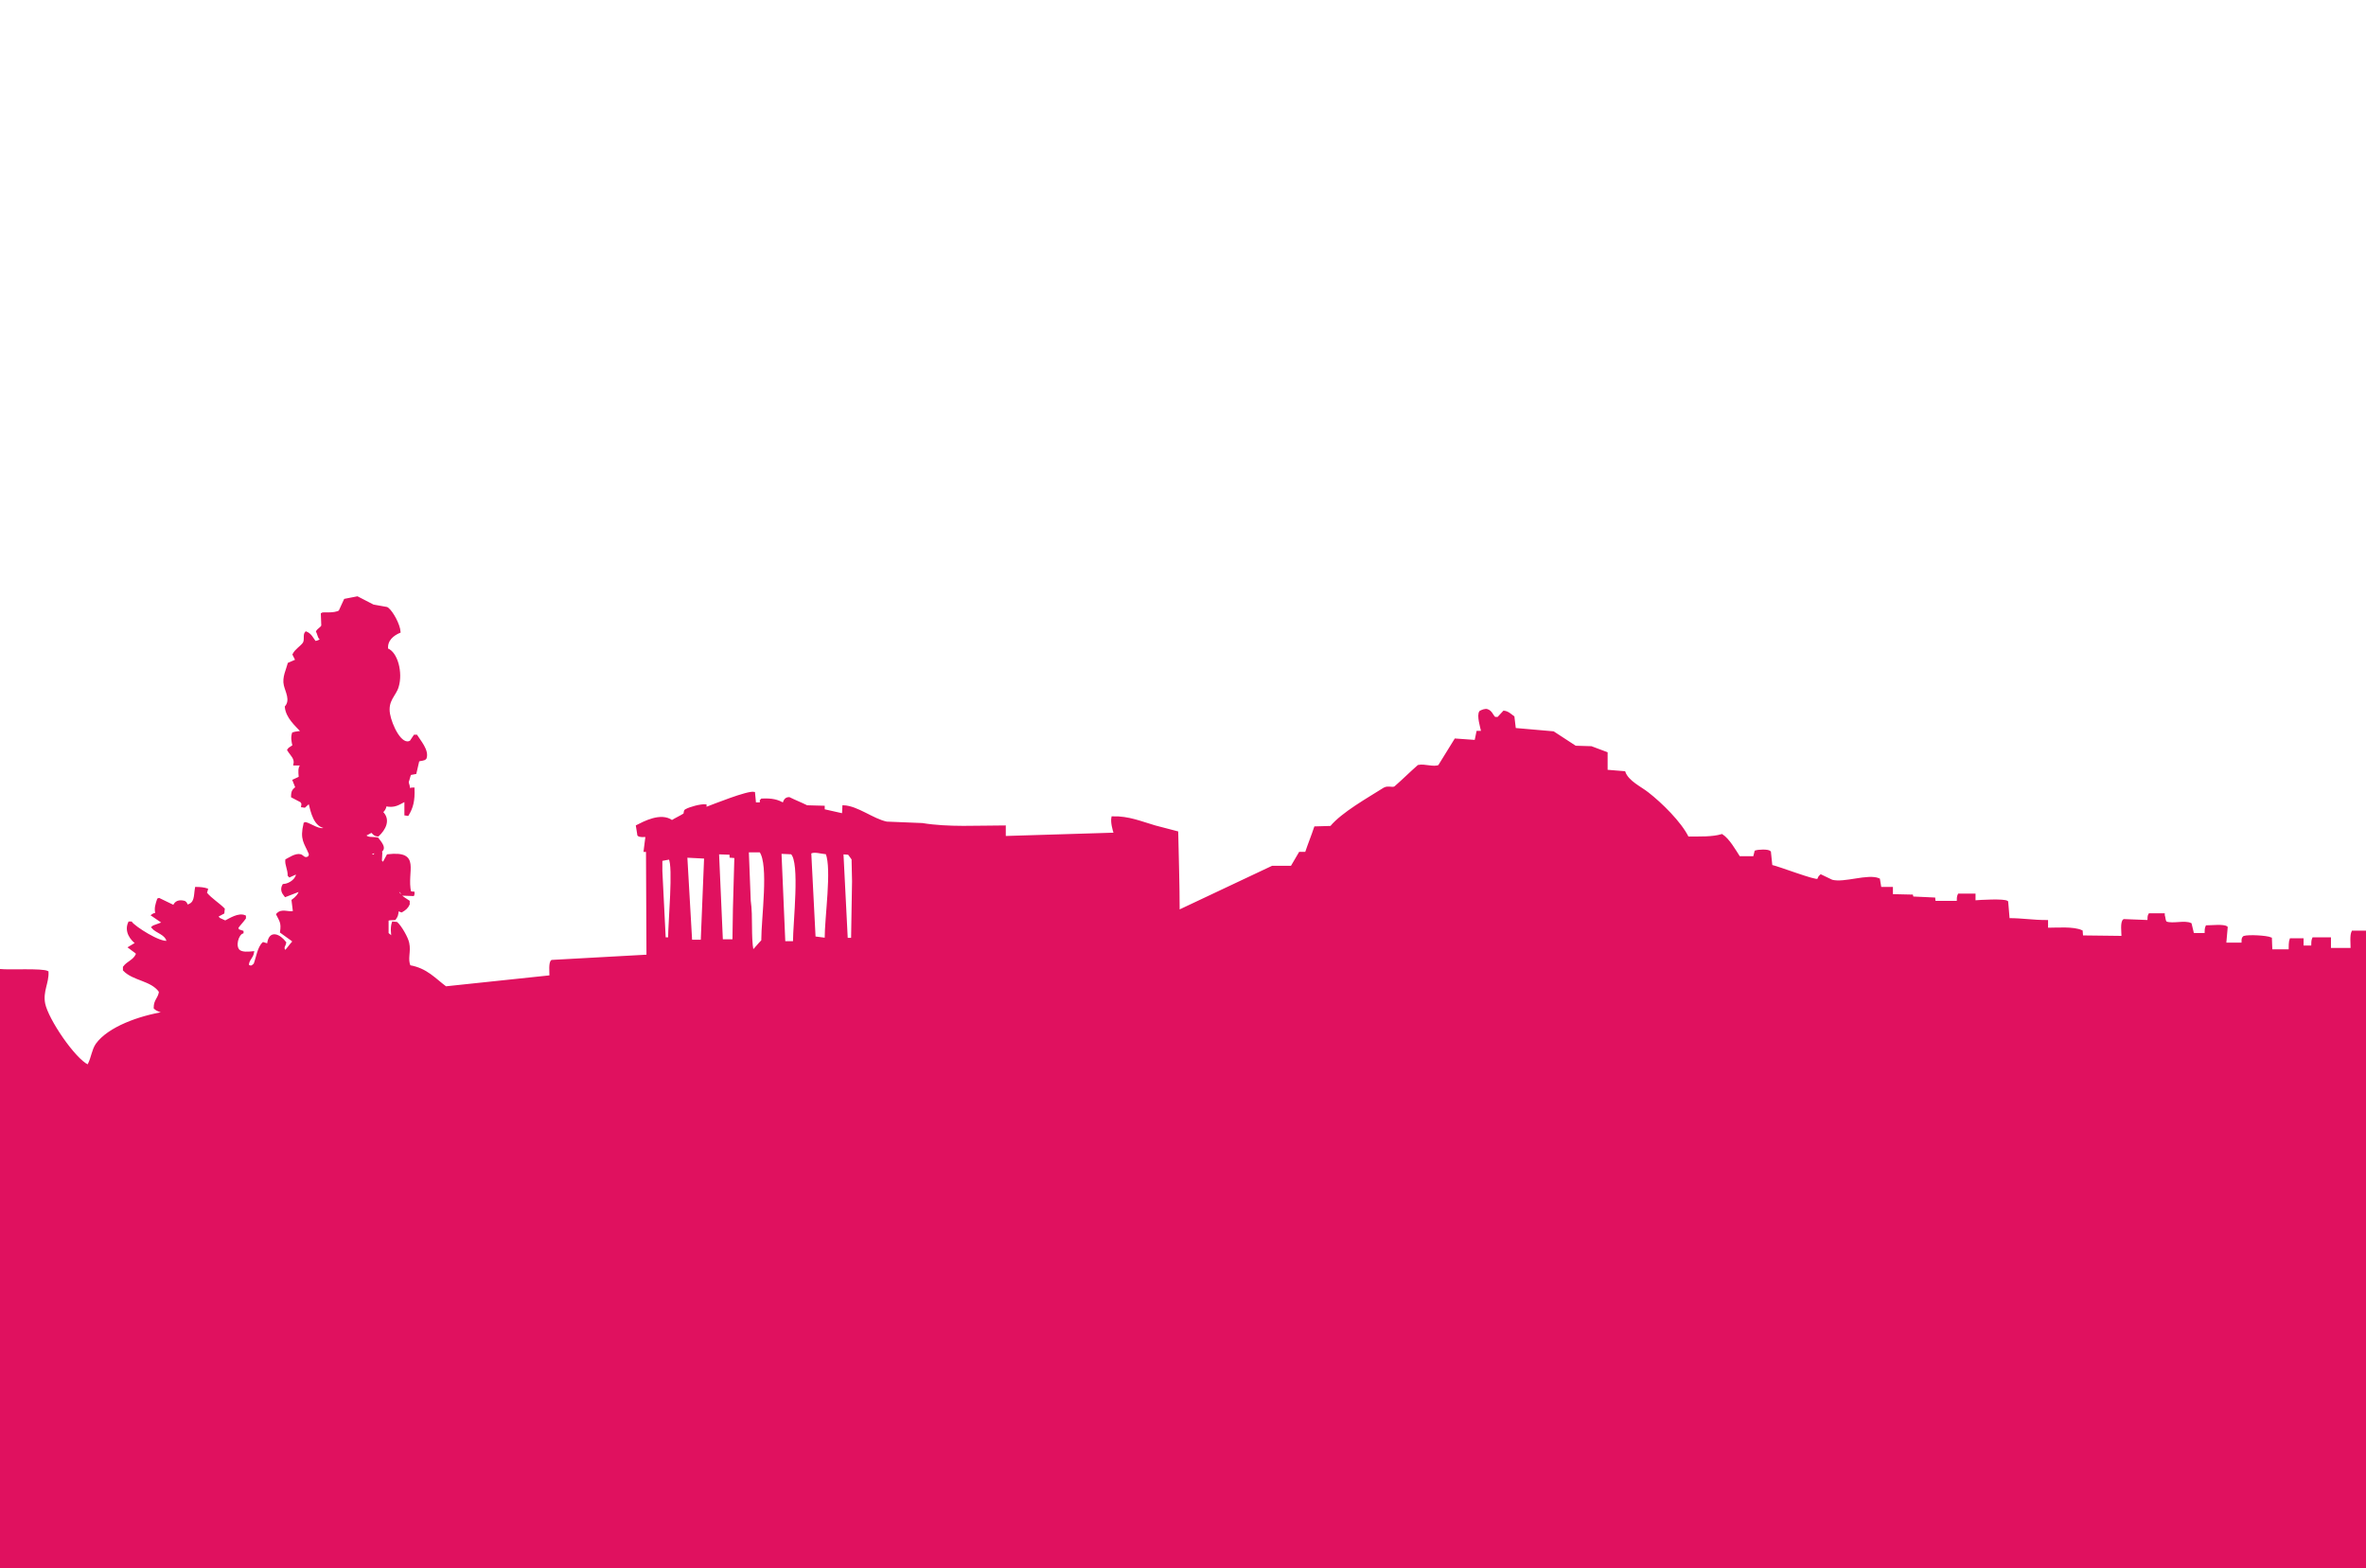
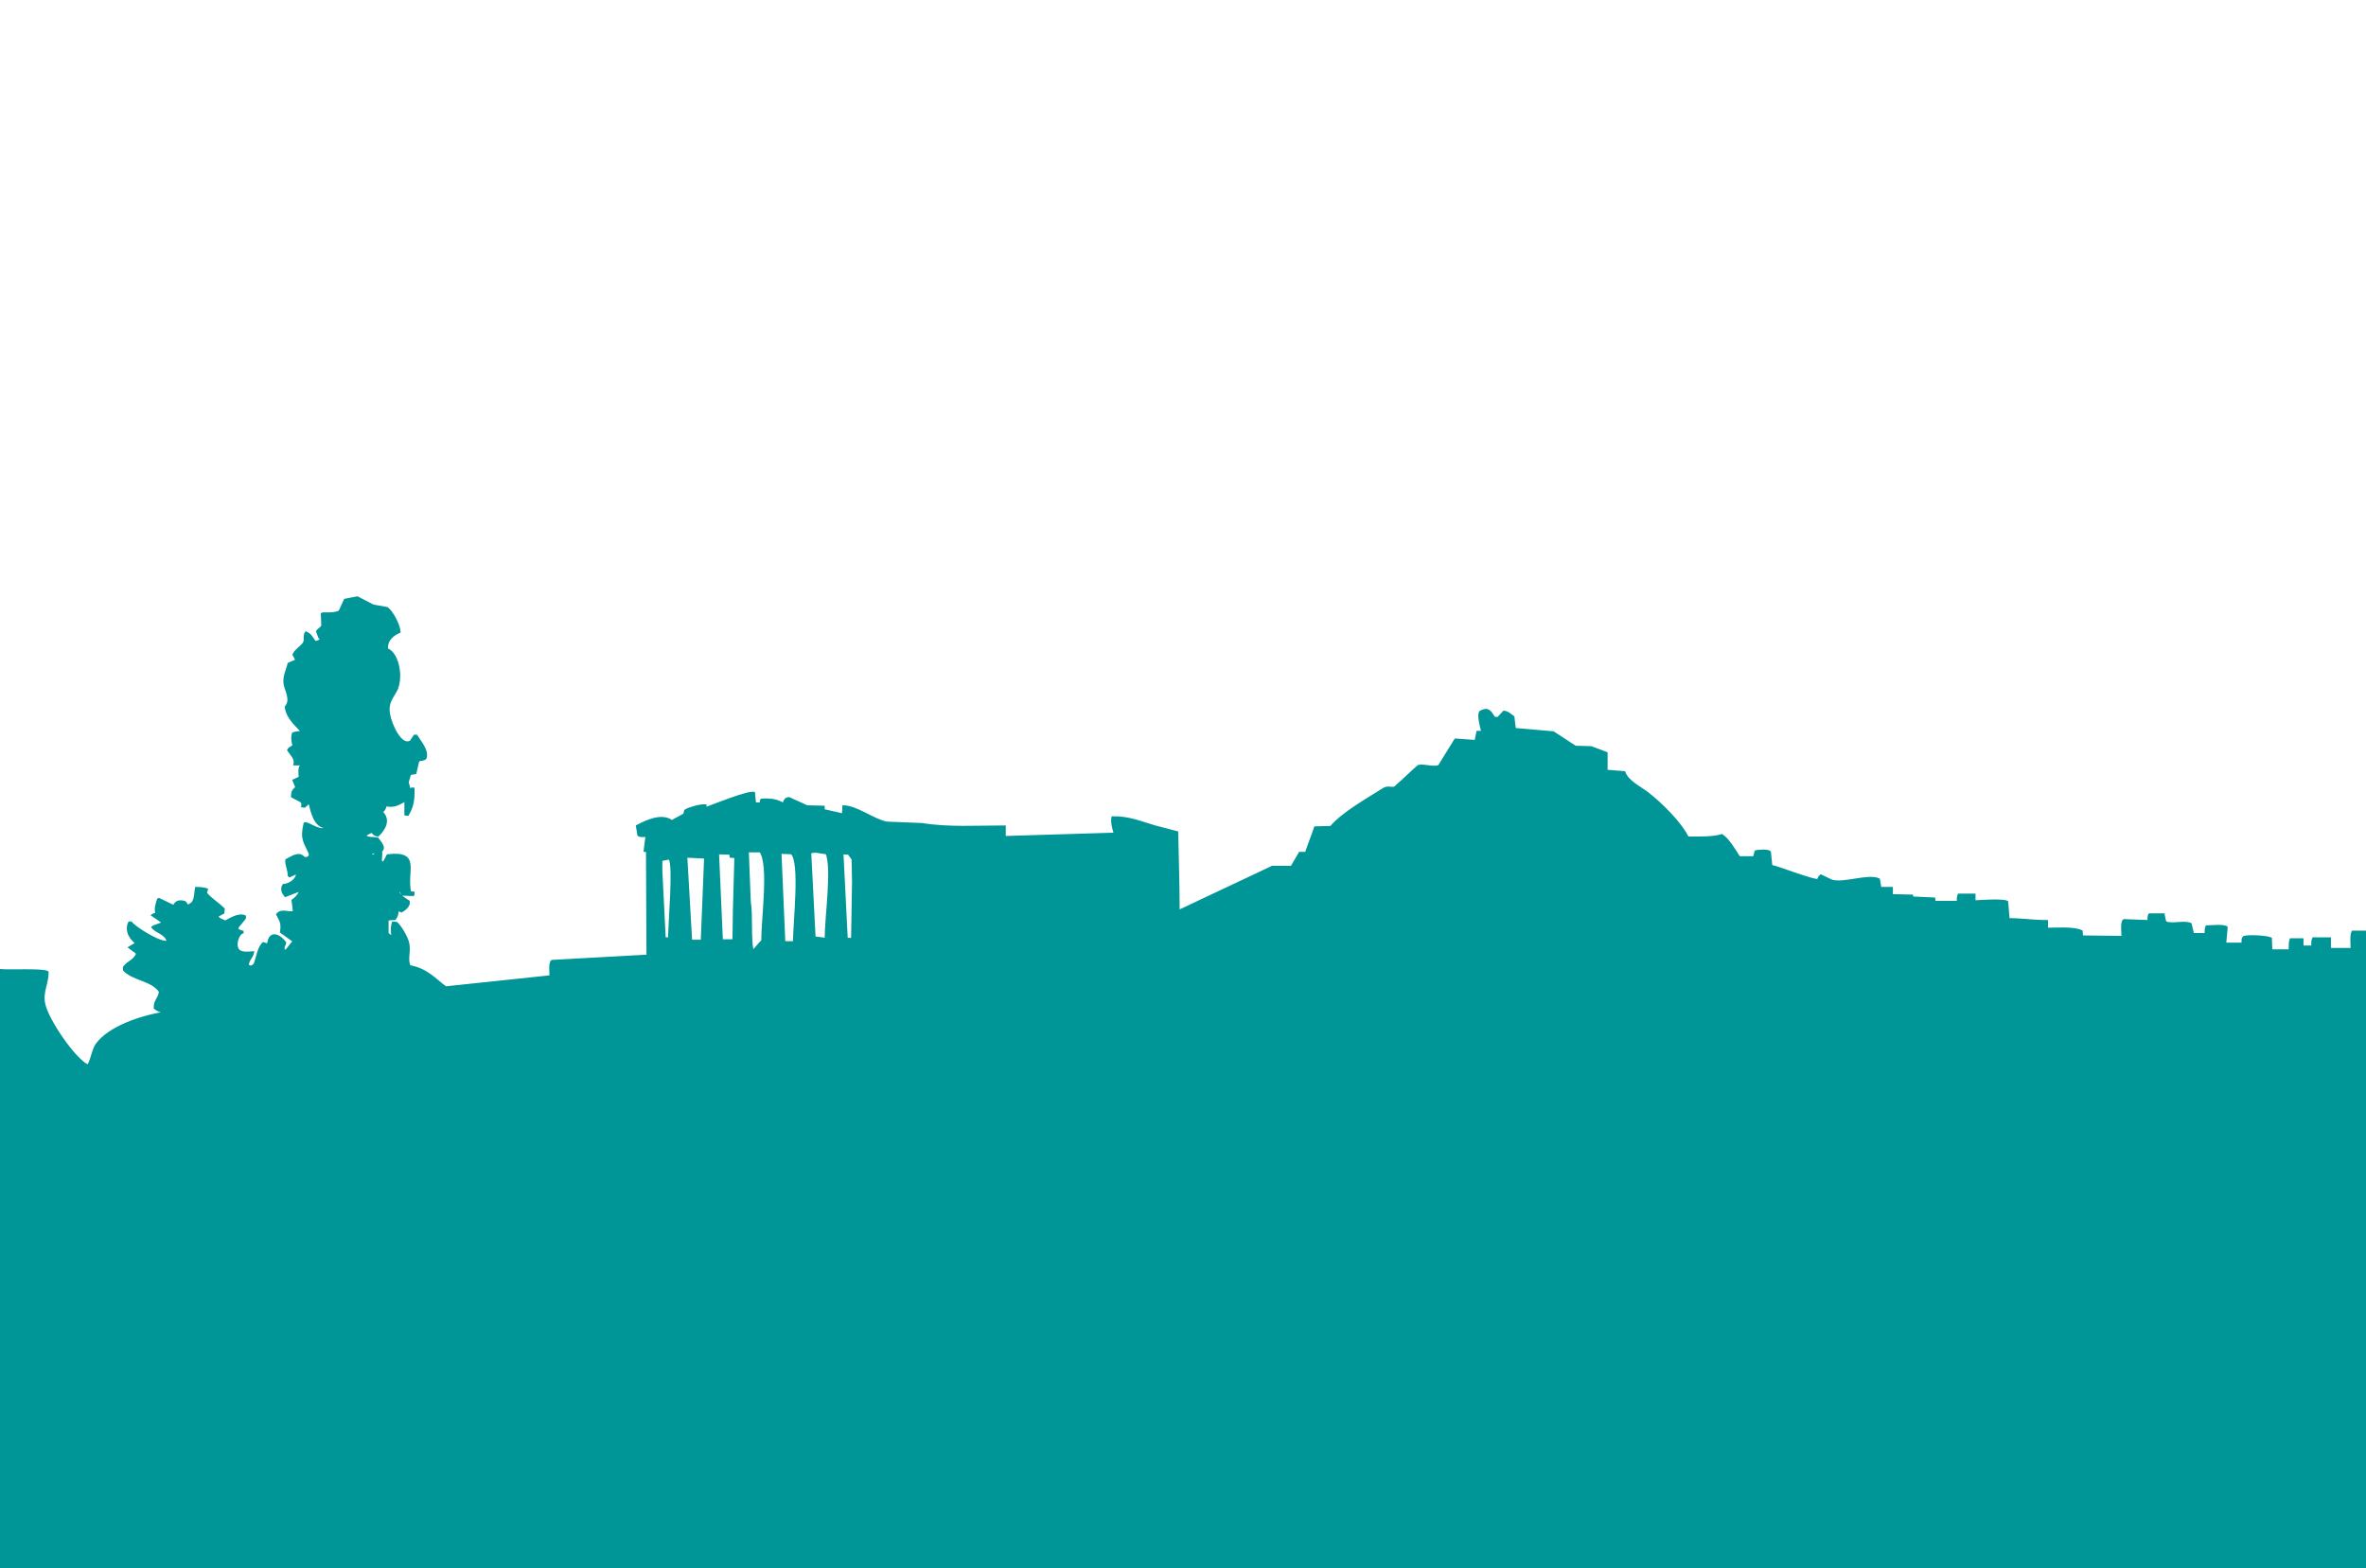
- <svg xmlns="http://www.w3.org/2000/svg" viewBox="0 0 1200 795" version="1.1">
-   <g id="Artboard" stroke="none" stroke-width="1" fill="none" fill-rule="evenodd">
-     <g id="athens" transform="translate(0, 303)" fill="rgb(224, 17, 95)" fill-rule="nonzero" stroke="rgb(224, 17, 95)">
-       <path d="M209.744,96.955 C209.988,103.289 209.013,106.699 206.821,110.353 C206.821,110.353 206.577,110.353 206.577,110.353 C206.334,110.353 205.847,110.11 205.603,110.11 C205.603,107.917 205.603,105.725 205.603,103.532 C205.359,103.532 205.359,103.289 205.116,103.289 C202.192,104.75 200.244,106.456 195.615,105.481 C195.371,107.186 194.641,108.161 193.666,108.892 C197.808,112.789 195.128,117.661 191.717,120.828 C189.769,120.585 189.525,119.854 188.551,118.879 C187.333,119.367 186.358,120.097 185.14,120.585 C186.114,122.533 188.794,121.803 191.474,122.29 C192.692,123.995 196.346,127.649 192.448,129.111 C190.987,129.598 189.038,129.111 188.063,129.842 C188.307,130.329 188.794,130.816 189.038,131.303 C190.256,130.329 190.743,129.598 192.935,129.354 C193.179,129.354 193.179,129.598 193.423,129.598 C193.423,131.06 193.179,132.278 193.179,133.739 C193.423,133.983 193.91,134.47 194.153,134.714 C194.397,134.714 194.397,134.47 194.641,134.47 C195.371,133.252 195.859,132.034 196.59,130.816 C213.398,128.867 205.603,138.855 208.039,149.574 C208.526,149.574 209.257,149.817 209.744,149.817 C209.744,150.061 209.744,150.305 209.744,150.548 C209.744,150.792 209.501,150.792 209.501,151.035 C207.552,151.035 205.847,150.792 203.898,150.792 C203.654,149.086 202.436,148.843 201.218,148.112 C202.68,151.523 204.385,152.253 207.308,154.202 C207.308,154.689 207.308,155.177 207.308,155.664 C206.577,157.369 205.359,158.343 203.654,159.318 C202.923,159.074 202.436,158.831 201.705,158.587 C201.705,160.78 201.218,161.998 200.244,163.216 C199.026,163.216 197.077,163.216 196.59,163.703 C196.59,165.895 196.59,168.331 196.59,170.524 C197.564,171.255 198.295,171.985 199.269,172.716 C198.538,170.524 198.538,166.87 199.269,164.921 C200,164.921 200.487,165.164 201.218,165.164 C203.167,166.87 206.577,172.716 207.065,175.396 C208.039,179.781 206.09,183.435 207.795,187.089 C216.322,188.551 220.463,193.666 226.066,197.808 C243.849,195.859 261.389,194.153 279.172,192.205 C279.172,190.012 278.685,185.384 279.903,184.409 C295.981,183.435 312.302,182.704 328.38,181.73 C328.38,163.946 328.136,146.407 328.136,128.624 C327.649,128.624 327.406,128.624 326.918,128.624 C327.162,126.188 327.649,123.508 327.893,121.072 C326.431,121.072 324.482,121.315 323.752,120.585 C323.508,119.123 323.264,117.418 323.021,115.956 C326.431,114.251 335.201,109.379 340.804,113.52 C342.753,112.302 344.945,111.328 346.894,110.11 C347.625,109.379 346.894,108.404 347.868,107.917 C350.061,106.699 355.42,105.238 357.856,105.481 C357.856,105.968 357.856,106.456 357.856,106.943 C361.754,105.481 379.294,98.417 382.46,99.147 C382.704,100.853 382.704,102.801 382.948,104.507 C383.922,104.507 384.896,104.507 385.871,104.507 C385.871,104.019 385.871,103.532 385.871,103.045 C386.114,102.801 386.114,102.801 386.358,102.558 C391.717,102.314 394.397,103.045 397.32,104.75 C397.808,103.289 398.295,101.827 400.244,101.827 C403.167,103.289 406.334,104.507 409.257,105.968 C412.18,105.968 414.86,106.212 417.783,106.212 C417.783,106.699 417.783,107.43 417.783,107.917 C420.95,108.648 424.361,109.379 427.527,110.11 C427.527,108.648 427.771,107.43 427.771,105.968 C434.836,106.212 442.631,112.789 449.695,114.251 C455.786,114.495 461.632,114.738 467.722,114.982 C481.121,117.174 495.737,116.2 509.622,116.2 C509.622,117.905 509.622,119.854 509.622,121.559 C528.136,121.072 546.894,120.341 565.408,119.854 C564.677,117.661 563.703,114.007 564.19,111.571 C572.473,111.328 579.05,114.251 585.871,116.2 C589.525,117.174 593.423,118.149 597.077,119.123 C597.32,131.547 597.808,145.676 597.808,159.074 C613.642,151.523 629.476,144.214 645.311,136.663 C648.477,136.663 651.888,136.663 655.055,136.663 C656.516,134.227 657.734,132.034 659.196,129.598 C660.171,129.598 661.389,129.598 662.363,129.598 C663.825,125.213 665.53,121.072 666.991,116.687 C669.671,116.687 672.351,116.443 675.03,116.443 C680.877,109.379 694.032,102.071 702.071,96.955 C704.263,95.737 706.699,97.442 707.917,95.981 C711.815,92.57 715.469,88.916 719.367,85.505 C722.533,84.775 726.918,86.724 729.842,85.505 C732.521,81.121 735.445,76.492 738.124,72.107 C741.535,72.351 744.945,72.594 748.356,72.838 C748.599,71.376 749.086,69.671 749.33,68.21 C750.061,68.21 751.035,68.21 751.766,68.21 C751.279,66.017 749.33,59.683 750.792,57.978 C751.766,57.491 753.471,56.76 754.446,57.247 C756.395,57.978 756.638,59.683 758.1,61.145 C758.587,61.145 759.318,61.145 759.805,61.145 C760.78,60.171 761.754,58.952 762.728,57.978 C764.921,58.222 766.139,59.683 767.6,60.658 C767.844,62.607 768.088,64.799 768.331,66.748 C774.909,67.235 781.242,67.966 787.82,68.453 C791.474,70.889 795.371,73.325 799.026,75.761 C801.705,75.761 804.385,76.005 807.065,76.005 C809.744,76.979 812.18,77.954 814.86,78.928 C814.86,81.851 814.86,85.018 814.86,87.942 C817.783,88.185 820.95,88.429 823.873,88.672 C825.579,93.544 832.156,96.468 835.81,99.391 C842.387,104.507 852.375,114.251 856.029,121.803 C862.119,121.803 868.453,122.046 873.325,120.585 C876.736,122.777 879.903,128.38 882.095,131.79 C884.531,131.79 887.211,131.79 889.647,131.79 C889.89,130.816 890.134,129.842 890.378,128.867 C891.839,128.38 896.711,128.136 897.686,129.111 C897.929,131.547 898.173,133.739 898.417,136.175 C902.071,136.906 920.828,144.214 922.046,143.24 C922.533,142.509 922.533,141.778 923.264,141.291 C923.264,141.291 923.508,141.048 923.508,141.048 C925.457,142.022 927.162,142.753 929.111,143.727 C935.445,145.432 947.381,140.56 952.984,142.996 C953.228,144.458 953.471,145.92 953.715,147.381 C955.664,147.381 957.613,147.381 959.562,147.381 C959.562,148.599 959.562,149.817 959.562,151.035 C962.972,151.035 966.382,151.279 969.793,151.279 C970.037,152.253 969.793,151.766 970.28,152.253 C973.934,152.497 977.345,152.497 980.999,152.741 C980.999,153.228 981.242,153.959 981.242,154.446 C985.14,154.446 989.038,154.446 992.935,154.446 C992.935,152.984 992.935,151.766 993.423,150.792 C996.102,150.792 998.782,150.792 1001.462,150.792 C1001.462,152.01 1001.462,152.984 1001.462,154.202 C1004.141,153.959 1016.565,153.228 1018.027,154.446 C1018.27,157.369 1018.514,160.292 1018.758,163.216 C1026.066,163.216 1030.694,164.19 1038.246,164.19 C1038.246,165.408 1038.246,166.87 1038.246,168.088 C1043.362,168.088 1051.644,167.357 1055.786,169.306 C1055.786,170.28 1056.029,171.011 1056.029,171.985 C1062.85,171.985 1069.671,172.229 1076.492,172.229 C1076.492,170.037 1075.761,164.677 1077.223,163.703 C1081.364,163.946 1085.505,163.946 1089.647,164.19 C1089.647,162.728 1089.647,161.51 1090.134,160.78 C1092.57,160.78 1095.006,160.78 1097.442,160.78 C1097.442,161.023 1097.442,161.023 1097.442,161.267 C1097.929,162.485 1097.686,164.19 1098.66,164.921 C1102.071,166.139 1107.917,164.19 1111.084,165.652 C1111.571,167.357 1111.815,169.062 1112.302,170.767 C1114.495,170.767 1116.443,170.767 1118.636,170.767 C1118.636,169.306 1118.636,167.844 1119.123,166.87 C1121.559,166.87 1127.893,166.139 1129.354,167.357 C1129.111,170.037 1128.867,172.96 1128.624,175.639 C1131.547,175.639 1134.47,175.639 1137.393,175.639 C1137.393,174.178 1137.15,172.96 1138.124,172.229 C1140.56,171.498 1149.574,171.985 1151.766,172.96 C1151.766,174.909 1152.01,177.101 1152.01,179.05 C1155.177,179.05 1158.1,179.05 1161.267,179.05 C1161.267,177.101 1161.267,174.665 1161.754,173.447 C1163.703,173.447 1165.895,173.447 1167.844,173.447 C1167.844,174.665 1167.844,175.883 1167.844,177.101 C1169.549,177.101 1171.011,177.101 1172.716,177.101 C1172.716,175.396 1172.716,173.934 1173.203,172.96 C1176.127,172.96 1178.806,172.96 1181.73,172.96 C1181.73,174.665 1181.73,176.614 1181.73,178.319 C1185.384,178.319 1189.038,178.319 1192.692,178.319 C1192.692,175.639 1192.205,171.498 1193.179,169.549 C1195.371,169.549 1197.808,169.549 1200,169.549 C1200,276.979 1200,384.653 1200,492.083 C800,492.083 400,492.083 0,492.083 C0,390.987 0,290.134 0,189.038 C5.116,189.525 21.437,188.551 24.117,190.012 C24.361,195.615 21.194,199.756 22.412,206.09 C24.117,214.373 37.759,234.348 44.58,237.515 C44.823,237.272 44.823,237.028 45.067,236.784 C46.772,233.374 47.016,229.72 48.965,226.797 C55.055,218.27 70.889,212.667 83.313,210.719 C81.364,209.744 79.903,209.744 78.441,208.283 C78.441,204.141 80.633,203.654 81.121,200 C76.979,193.91 67.722,194.153 62.85,189.038 C62.85,188.551 62.85,188.063 62.85,187.576 C64.799,184.896 67.966,184.409 69.428,180.999 C69.428,180.755 69.184,180.512 69.184,180.268 C67.966,179.294 66.748,178.563 65.53,177.588 C66.748,176.857 67.966,176.127 69.184,175.396 C66.748,173.691 63.337,169.549 65.53,164.921 C65.773,164.921 66.261,164.921 66.504,164.921 C68.21,167.357 81.121,175.639 85.018,174.665 C84.287,170.524 79.415,170.037 77.223,167.357 C77.467,167.113 77.71,167.113 77.954,166.87 C79.415,166.382 81.121,165.652 82.582,165.164 C82.582,165.164 82.582,164.921 82.582,164.921 C80.877,163.703 78.928,162.485 77.223,161.267 C77.954,160.78 78.197,160.536 79.415,160.536 C78.441,158.1 79.415,155.42 80.146,153.228 C80.39,153.228 80.39,152.984 80.633,152.984 C83.069,154.202 85.749,155.42 88.185,156.638 C88.916,154.446 90.865,153.715 93.544,154.446 C94.275,154.933 94.519,155.177 94.762,156.395 C99.391,155.42 98.66,151.523 99.391,147.381 C101.583,147.381 103.532,147.625 104.994,148.112 C104.75,149.33 104.507,149.086 104.507,150.061 C107.186,153.228 110.597,155.177 113.52,158.1 C113.52,158.831 113.276,159.318 113.276,160.049 C112.302,160.536 111.084,161.267 110.11,161.754 C110.353,162.241 110.84,162.485 111.084,162.972 C112.058,163.459 113.276,163.946 114.251,164.434 C116.687,163.216 121.072,160.292 124.239,161.754 C124.239,161.998 124.239,162.485 124.239,162.728 C123.021,164.434 121.559,165.895 120.341,167.6 C120.585,168.088 120.585,168.331 120.828,168.819 C121.559,169.062 122.29,169.306 123.021,169.549 C123.021,169.793 123.021,169.793 123.021,170.037 C120.585,170.767 118.636,177.101 121.315,179.294 C123.021,180.512 125.7,180.268 128.38,180.024 C127.893,182.948 125.944,183.435 125.7,186.602 C125.944,186.845 126.188,186.845 126.431,187.089 C127.893,187.576 128.136,186.845 129.111,186.114 C130.329,182.948 131.06,177.588 133.496,175.396 C134.227,175.639 135.201,175.883 135.932,176.127 C136.663,168.575 142.022,171.498 144.702,175.152 C144.458,176.614 143.484,177.101 143.971,178.563 C144.214,178.806 144.214,179.294 144.458,179.537 C144.458,179.537 144.702,179.537 144.702,179.537 C146.163,178.076 147.138,176.37 148.599,174.909 C148.599,174.665 148.599,174.421 148.599,174.178 C146.65,172.716 144.458,171.255 142.509,169.793 C143.24,165.164 142.266,164.19 140.56,160.78 C142.996,158.1 145.92,160.292 149.086,159.562 C148.843,157.613 148.599,155.664 148.356,153.715 C150.061,152.497 151.766,150.792 152.253,148.599 C149.817,149.574 147.138,150.548 144.702,151.523 C144.458,151.279 144.458,151.035 144.214,150.792 C142.996,149.33 142.753,147.625 143.727,145.92 C147.381,145.676 151.035,142.509 150.548,139.829 C149.33,140.317 148.112,141.048 146.894,141.535 C146.65,141.291 146.65,141.291 146.407,141.048 C146.407,137.881 144.945,135.688 145.189,133.252 C146.65,132.521 150.061,130.085 152.497,130.816 C153.715,131.303 154.202,132.765 156.151,132.034 C156.882,131.547 157.125,131.303 157.125,130.085 C154.689,124.239 152.497,123.021 154.446,114.738 C154.689,114.738 154.689,114.495 154.933,114.495 C157.369,114.982 162.728,119.123 165.164,116.931 C165.164,116.931 165.164,116.687 165.164,116.687 C159.562,116.2 158.1,108.892 156.882,104.019 C156.151,104.75 155.177,105.481 154.446,106.212 C153.959,106.212 153.715,105.968 153.228,105.968 C153.471,104.263 153.471,104.75 152.741,103.532 C151.279,102.801 149.574,101.827 148.112,101.096 C148.112,98.173 148.843,97.686 150.305,96.468 C149.817,95.25 149.33,94.032 148.843,92.814 C149.817,92.326 151.035,91.839 152.01,91.352 C151.766,87.942 151.523,86.724 152.984,84.775 C151.766,84.775 150.548,84.775 149.33,84.775 C150.061,81.608 147.625,79.903 146.163,77.467 C146.407,77.223 146.407,76.979 146.65,76.736 C147.381,76.248 148.112,75.761 148.843,75.274 C148.356,73.325 147.868,71.133 148.599,68.94 C150.061,68.453 151.523,68.453 152.984,68.21 C152.984,68.21 152.984,67.966 152.984,67.966 C150.061,64.799 145.432,60.901 144.945,55.542 C147.868,52.132 145.189,47.747 144.458,44.58 C143.484,40.682 145.676,36.541 146.407,33.618 C147.625,33.13 149.086,32.4 150.305,31.912 C149.817,30.938 149.33,29.963 148.843,28.989 C150.061,26.553 152.497,25.335 153.959,23.386 C155.177,21.681 153.959,19.001 155.177,17.783 C157.613,18.758 158.343,20.706 159.805,22.655 C161.51,22.412 161.998,21.924 162.972,21.437 C162.728,21.194 162.241,20.706 161.998,20.463 C161.51,19.488 161.267,18.27 160.78,17.296 C161.51,16.078 162.972,15.591 163.459,14.373 C163.459,12.424 163.216,10.231 163.216,8.283 C163.703,7.795 169.306,8.77 172.229,7.065 C173.203,5.116 173.934,3.167 174.909,1.218 C177.101,0.731 179.05,0.487 181.242,0 C183.922,1.462 186.602,2.68 189.281,4.141 C191.474,4.629 193.91,4.872 196.102,5.359 C196.346,5.359 196.346,5.603 196.59,5.603 C199.026,7.552 202.436,13.886 202.68,17.54 C199.269,19.001 195.859,21.681 196.346,26.309 C201.218,28.015 203.898,38.246 201.705,45.311 C200.487,49.695 196.102,52.132 197.32,59.196 C198.295,64.799 203.41,76.005 208.283,73.082 C209.013,72.107 209.501,71.133 210.231,70.158 C210.475,70.158 210.962,70.158 211.206,70.158 C212.667,72.594 217.296,77.71 215.834,81.608 C215.104,82.582 213.155,82.339 212.18,82.826 C211.693,85.018 211.206,86.967 210.719,89.16 C209.744,89.403 209.013,89.403 208.039,89.647 C207.552,90.865 207.308,92.326 206.821,93.544 C206.821,95.006 207.795,95.737 207.308,97.686 C208.039,97.199 208.283,96.955 209.744,96.955 Z M148.843,46.529 C149.086,46.529 149.33,46.772 149.574,46.772 C149.33,46.772 149.086,46.529 148.843,46.529 Z M872.351,122.29 C871.864,122.533 871.133,122.533 870.646,122.777 C871.864,122.777 872.594,122.777 873.082,122.29 C872.838,122.29 872.594,122.29 872.351,122.29 Z M595.859,125.457 C595.859,128.38 596.102,131.06 596.102,133.983 C596.102,131.06 595.859,128.38 595.859,125.457 Z M379.294,128.867 C379.537,137.15 380.024,145.676 380.268,153.959 C381.486,162.485 380.268,171.742 381.73,179.537 C383.435,177.832 384.896,175.883 386.602,174.178 C386.602,162.485 390.499,135.688 385.627,128.867 C383.435,128.867 381.486,128.867 379.294,128.867 Z M413.155,172.473 C415.104,172.716 416.809,172.96 418.758,173.203 C418.758,161.998 422.412,137.881 419.245,129.842 C416.322,129.598 412.911,128.38 410.962,129.598 C411.693,143.971 412.424,158.1 413.155,172.473 Z M395.859,129.598 C396.59,144.702 397.077,159.805 397.808,174.909 C399.513,174.909 400.974,174.909 402.68,174.909 C402.68,164.921 406.334,134.227 401.462,129.842 C399.513,129.842 397.808,129.598 395.859,129.598 Z M364.19,129.842 C364.921,144.458 365.408,159.318 366.139,173.934 C368.088,173.934 370.037,173.934 371.985,173.934 C371.985,168.575 372.229,163.216 372.229,157.856 C372.473,149.086 372.716,140.56 372.96,131.79 C372.229,131.79 371.255,131.547 370.524,131.547 C370.524,131.06 370.524,130.572 370.524,130.085 C368.331,130.085 366.382,129.842 364.19,129.842 Z M427.284,129.842 C428.015,144.214 428.745,158.831 429.476,173.203 C430.451,173.203 431.181,173.203 432.156,173.203 C432.4,163.459 432.4,153.715 432.643,143.971 C432.643,140.317 432.4,136.419 432.4,132.765 C431.669,131.79 431.181,131.06 430.451,130.085 C429.476,130.085 428.258,129.842 427.284,129.842 Z M350.548,174.178 C352.253,174.178 354.202,174.178 355.907,174.178 C356.395,160.049 357.125,146.163 357.613,132.034 C354.446,131.79 351.279,131.79 348.112,131.547 C348.112,131.547 348.112,131.79 348.112,131.79 C348.843,145.92 349.817,160.049 350.548,174.178 Z M337.15,172.96 C337.881,172.96 338.611,172.96 339.342,172.96 C339.342,165.164 342.022,136.175 339.586,132.521 C339.586,132.521 339.342,132.521 339.342,132.521 C338.124,132.765 336.663,133.009 335.445,133.252 C335.445,135.201 335.445,136.906 335.445,138.855 C335.932,150.305 336.663,161.51 337.15,172.96 Z" id="Shape" />
-     </g>
-   </g>
+ <svg xmlns="http://www.w3.org/2000/svg" viewBox="0 0 1200 795">
+   <path fill="#009698" fill-rule="nonzero" stroke="#009698" d="M209.744 399.955c.244 6.334-.731 9.744-2.923 13.398h-.244c-.244 0-.731-.244-.974-.244v-6.577c-.244 0-.244-.244-.487-.244-2.923 1.462-4.872 3.167-9.501 2.192-.244 1.705-.974 2.68-1.949 3.41 4.141 3.898 1.462 8.77-1.949 11.937-1.949-.244-2.192-.974-3.167-1.949-1.218.487-2.192 1.218-3.41 1.705.974 1.949 3.654 1.218 6.334 1.705 1.218 1.705 4.872 5.359.974 6.821-1.462.487-3.41 0-4.385.731.244.487.731.974.974 1.462 1.218-.974 1.705-1.705 3.898-1.949.244 0 .244.244.487.244 0 1.462-.244 2.68-.244 4.141.244.244.731.731.974.974.244 0 .244-.244.487-.244.731-1.218 1.218-2.436 1.949-3.654 16.809-1.949 9.013 8.039 11.449 18.758.487 0 1.218.244 1.705.244v.731c0 .244-.244.244-.244.487-1.949 0-3.654-.244-5.603-.244-.244-1.705-1.462-1.949-2.68-2.68 1.462 3.41 3.167 4.141 6.09 6.09v1.462c-.731 1.705-1.949 2.68-3.654 3.654-.731-.244-1.218-.487-1.949-.731 0 2.192-.487 3.41-1.462 4.629-1.218 0-3.167 0-3.654.487v6.821c.974.731 1.705 1.462 2.68 2.192-.731-2.192-.731-5.847 0-7.795.731 0 1.218.244 1.949.244 1.949 1.705 5.359 7.552 5.847 10.231.974 4.385-.974 8.039.731 11.693 8.526 1.462 12.667 6.577 18.27 10.719 17.783-1.949 35.323-3.654 53.106-5.603 0-2.192-.487-6.821.731-7.795 16.078-.974 32.4-1.705 48.477-2.68 0-17.783-.244-35.323-.244-53.106h-1.218c.244-2.436.731-5.116.974-7.552-1.462 0-3.41.244-4.141-.487-.244-1.462-.487-3.167-.731-4.629 3.41-1.705 12.18-6.577 17.783-2.436 1.949-1.218 4.141-2.192 6.09-3.41.731-.731 0-1.705.974-2.192 2.192-1.218 7.552-2.68 9.988-2.436v1.462c3.898-1.462 21.437-8.526 24.604-7.795.244 1.705.244 3.654.487 5.359h2.923v-1.462c.244-.244.244-.244.487-.487 5.359-.244 8.039.487 10.962 2.192.487-1.462.974-2.923 2.923-2.923 2.923 1.462 6.09 2.68 9.013 4.141 2.923 0 5.603.244 8.526.244v1.705c3.167.731 6.577 1.462 9.744 2.192 0-1.462.244-2.68.244-4.141 7.065.244 14.86 6.821 21.924 8.283 6.09.244 11.937.487 18.027.731 13.398 2.192 28.015 1.218 41.9 1.218v5.359c18.514-.487 37.272-1.218 55.786-1.705-.731-2.192-1.705-5.847-1.218-8.283 8.283-.244 14.86 2.68 21.681 4.629 3.654.974 7.552 1.949 11.206 2.923.244 12.424.731 26.553.731 39.951 15.834-7.552 31.669-14.86 47.503-22.412h9.744c1.462-2.436 2.68-4.629 4.141-7.065h3.167c1.462-4.385 3.167-8.526 4.629-12.911 2.68 0 5.359-.244 8.039-.244 5.847-7.065 19.001-14.373 27.04-19.488 2.192-1.218 4.629.487 5.847-.974 3.898-3.41 7.552-7.065 11.449-10.475 3.167-.731 7.552 1.218 10.475 0 2.68-4.385 5.603-9.013 8.283-13.398l10.231.731c.244-1.462.731-3.167.974-4.629h2.436c-.487-2.192-2.436-8.526-.974-10.231.974-.487 2.68-1.218 3.654-.731 1.949.731 2.192 2.436 3.654 3.898h1.705c.974-.974 1.949-2.192 2.923-3.167 2.192.244 3.41 1.705 4.872 2.68.244 1.949.487 4.141.731 6.09 6.577.487 12.911 1.218 19.488 1.705 3.654 2.436 7.552 4.872 11.206 7.308 2.68 0 5.359.244 8.039.244 2.68.974 5.116 1.949 7.795 2.923v9.013c2.923.244 6.09.487 9.013.731 1.705 4.872 8.283 7.795 11.937 10.719 6.577 5.116 16.565 14.86 20.219 22.412 6.09 0 12.424.244 17.296-1.218 3.41 2.192 6.577 7.795 8.77 11.206h7.552c.244-.974.487-1.949.731-2.923 1.462-.487 6.334-.731 7.308.244.244 2.436.487 4.629.731 7.065 3.654.731 22.412 8.039 23.63 7.065.487-.731.487-1.462 1.218-1.949l.244-.244c1.949.974 3.654 1.705 5.603 2.68 6.334 1.705 18.27-3.167 23.873-.731.244 1.462.487 2.923.731 4.385h5.847v3.654c3.41 0 6.821.244 10.231.244.244.974 0 .487.487.974 3.654.244 7.065.244 10.719.487 0 .487.244 1.218.244 1.705h11.693c0-1.462 0-2.68.487-3.654h8.039v3.41c2.68-.244 15.104-.974 16.565.244.244 2.923.487 5.847.731 8.77 7.308 0 11.937.974 19.488.974v3.898c5.116 0 13.398-.731 17.54 1.218 0 .974.244 1.705.244 2.68 6.821 0 13.642.244 20.463.244 0-2.192-.731-7.552.731-8.526 4.141.244 8.283.244 12.424.487 0-1.462 0-2.68.487-3.41h7.308v.487c.487 1.218.244 2.923 1.218 3.654 3.41 1.218 9.257-.731 12.424.731.487 1.705.731 3.41 1.218 5.116h6.334c0-1.462 0-2.923.487-3.898 2.436 0 8.77-.731 10.231.487-.244 2.68-.487 5.603-.731 8.283h8.77c0-1.462-.244-2.68.731-3.41 2.436-.731 11.449-.244 13.642.731 0 1.949.244 4.141.244 6.09h9.257c0-1.949 0-4.385.487-5.603h6.09v3.654h4.872c0-1.705 0-3.167.487-4.141h8.526v5.359h10.962c0-2.68-.487-6.821.487-8.77H1200v322.533H0V492.038c5.116.487 21.437-.487 24.117.974.244 5.603-2.923 9.744-1.705 16.078 1.705 8.283 15.347 28.258 22.168 31.425.244-.244.244-.487.487-.731 1.705-3.41 1.949-7.065 3.898-9.988 6.09-8.526 21.924-14.129 34.348-16.078-1.949-.974-3.41-.974-4.872-2.436 0-4.141 2.192-4.629 2.68-8.283-4.141-6.09-13.398-5.847-18.27-10.962v-1.462c1.949-2.68 5.116-3.167 6.577-6.577 0-.244-.244-.487-.244-.731-1.218-.974-2.436-1.705-3.654-2.68l3.654-2.192c-2.436-1.705-5.847-5.847-3.654-10.475h.974c1.705 2.436 14.616 10.719 18.514 9.744-.731-4.141-5.603-4.629-7.795-7.308.244-.244.487-.244.731-.487 1.462-.487 3.167-1.218 4.629-1.705v-.244c-1.705-1.218-3.654-2.436-5.359-3.654.731-.487.974-.731 2.192-.731-.974-2.436 0-5.116.731-7.308.244 0 .244-.244.487-.244 2.436 1.218 5.116 2.436 7.552 3.654.731-2.192 2.68-2.923 5.359-2.192.731.487.974.731 1.218 1.949 4.629-.974 3.898-4.872 4.629-9.013 2.192 0 4.141.244 5.603.731-.244 1.218-.487.974-.487 1.949 2.68 3.167 6.09 5.116 9.013 8.039 0 .731-.244 1.218-.244 1.949-.974.487-2.192 1.218-3.167 1.705.244.487.731.731.974 1.218.974.487 2.192.974 3.167 1.462 2.436-1.218 6.821-4.141 9.988-2.68v.974c-1.218 1.705-2.68 3.167-3.898 4.872.244.487.244.731.487 1.218.731.244 1.462.487 2.192.731v.487c-2.436.731-4.385 7.065-1.705 9.257 1.705 1.218 4.385.974 7.065.731-.487 2.923-2.436 3.41-2.68 6.577.244.244.487.244.731.487 1.462.487 1.705-.244 2.68-.974 1.218-3.167 1.949-8.526 4.385-10.719.731.244 1.705.487 2.436.731.731-7.552 6.09-4.629 8.77-.974-.244 1.462-1.218 1.949-.731 3.41.244.244.244.731.487.974h.244c1.462-1.462 2.436-3.167 3.898-4.629v-.731c-1.949-1.462-4.141-2.923-6.09-4.385.731-4.629-.244-5.603-1.949-9.013 2.436-2.68 5.359-.487 8.526-1.218-.244-1.949-.487-3.898-.731-5.847 1.705-1.218 3.41-2.923 3.898-5.116-2.436.974-5.116 1.949-7.552 2.923-.244-.244-.244-.487-.487-.731-1.218-1.462-1.462-3.167-.487-4.872 3.654-.244 7.308-3.41 6.821-6.09-1.218.487-2.436 1.218-3.654 1.705l-.487-.487c0-3.167-1.462-5.359-1.218-7.795 1.462-.731 4.872-3.167 7.308-2.436 1.218.487 1.705 1.949 3.654 1.218.731-.487.974-.731.974-1.949-2.436-5.847-4.629-7.065-2.68-15.347.244 0 .244-.244.487-.244 2.436.487 7.795 4.629 10.231 2.436v-.244c-5.603-.487-7.065-7.795-8.283-12.667-.731.731-1.705 1.462-2.436 2.192-.487 0-.731-.244-1.218-.244.244-1.705.244-1.218-.487-2.436-1.462-.731-3.167-1.705-4.629-2.436 0-2.923.731-3.41 2.192-4.629-.487-1.218-.974-2.436-1.462-3.654.974-.487 2.192-.974 3.167-1.462-.244-3.41-.487-4.629.974-6.577h-3.654c.731-3.167-1.705-4.872-3.167-7.308.244-.244.244-.487.487-.731.731-.487 1.462-.974 2.192-1.462-.487-1.949-.974-4.141-.244-6.334 1.462-.487 2.923-.487 4.385-.731v-.244c-2.923-3.167-7.552-7.065-8.039-12.424 2.923-3.41.244-7.795-.487-10.962-.974-3.898 1.218-8.039 1.949-10.962 1.218-.487 2.68-1.218 3.898-1.705-.487-.974-.974-1.949-1.462-2.923 1.218-2.436 3.654-3.654 5.116-5.603 1.218-1.705 0-4.385 1.218-5.603 2.436.974 3.167 2.923 4.629 4.872 1.705-.244 2.192-.731 3.167-1.218-.244-.244-.731-.731-.974-.974-.487-.974-.731-2.192-1.218-3.167.731-1.218 2.192-1.705 2.68-2.923 0-1.949-.244-4.141-.244-6.09.487-.487 6.09.487 9.013-1.218.974-1.949 1.705-3.898 2.68-5.847 2.192-.487 4.141-.731 6.334-1.218 2.68 1.462 5.359 2.68 8.039 4.141 2.192.487 4.629.731 6.821 1.218.244 0 .244.244.487.244 2.436 1.949 5.847 8.283 6.09 11.937-3.41 1.462-6.821 4.141-6.334 8.77 4.872 1.705 7.552 11.937 5.359 19.001-1.218 4.385-5.603 6.821-4.385 13.886.974 5.603 6.09 16.809 10.962 13.886.731-.974 1.218-1.949 1.949-2.923h.974c1.462 2.436 6.09 7.552 4.629 11.449-.731.974-2.68.731-3.654 1.218-.487 2.192-.974 4.141-1.462 6.334-.974.244-1.705.244-2.68.487-.487 1.218-.731 2.68-1.218 3.898 0 1.462.974 2.192.487 4.141.731-.487.974-.731 2.436-.731zm-60.901-50.426c.244 0 .487.244.731.244-.244 0-.487-.244-.731-.244zM872.351 425.29c-.487.244-1.218.244-1.705.487 1.218 0 1.949 0 2.436-.487h-.731zm-276.492 3.167c0 2.923.244 5.603.244 8.526 0-2.923-.244-5.603-.244-8.526zm-216.565 3.41c.244 8.283.731 16.809.974 25.091 1.218 8.526 0 17.783 1.462 25.579 1.705-1.705 3.167-3.654 4.872-5.359 0-11.693 3.898-38.49-.974-45.311h-6.334zm33.861 43.605c1.949.244 3.654.487 5.603.731 0-11.206 3.654-35.323.487-43.362-2.923-.244-6.334-1.462-8.283-.244.731 14.373 1.462 28.502 2.192 42.875zm-17.296-42.875c.731 15.104 1.218 30.207 1.949 45.311h4.872c0-9.988 3.654-40.682-1.218-45.067-1.949 0-3.654-.244-5.603-.244zm-31.669.244c.731 14.616 1.218 29.476 1.949 44.093h5.847c0-5.359.244-10.719.244-16.078.244-8.77.487-17.296.731-26.066-.731 0-1.705-.244-2.436-.244v-1.462c-2.192 0-4.141-.244-6.334-.244zm63.094 0c.731 14.373 1.462 28.989 2.192 43.362h2.68c.244-9.744.244-19.488.487-29.233 0-3.654-.244-7.552-.244-11.206-.731-.974-1.218-1.705-1.949-2.68-.974 0-2.192-.244-3.167-.244zm-76.736 44.336h5.359c.487-14.129 1.218-28.015 1.705-42.144-3.167-.244-6.334-.244-9.501-.487v.244c.731 14.129 1.705 28.258 2.436 42.387zm-13.398-1.218h2.192c0-7.795 2.68-36.784.244-40.438h-.244c-1.218.244-2.68.487-3.898.731v5.603c.487 11.449 1.218 22.655 1.705 34.105z" />
</svg>
